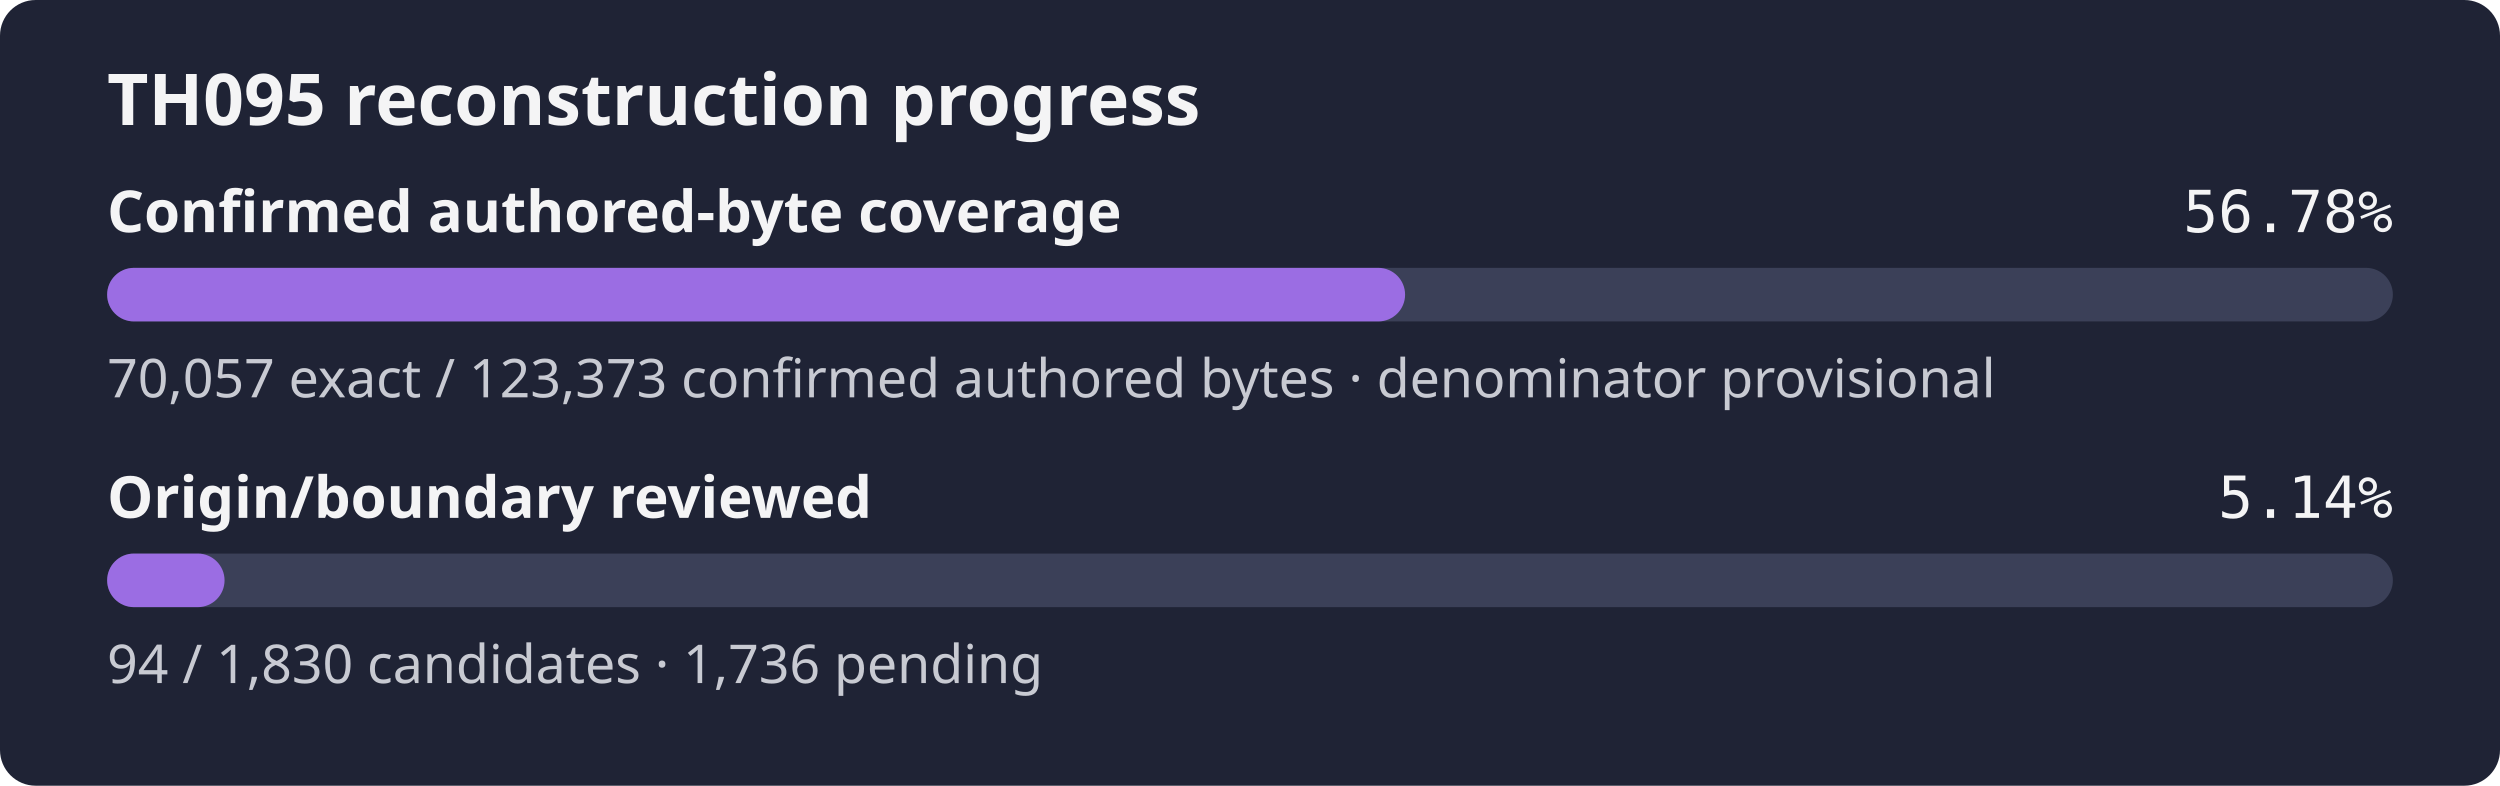
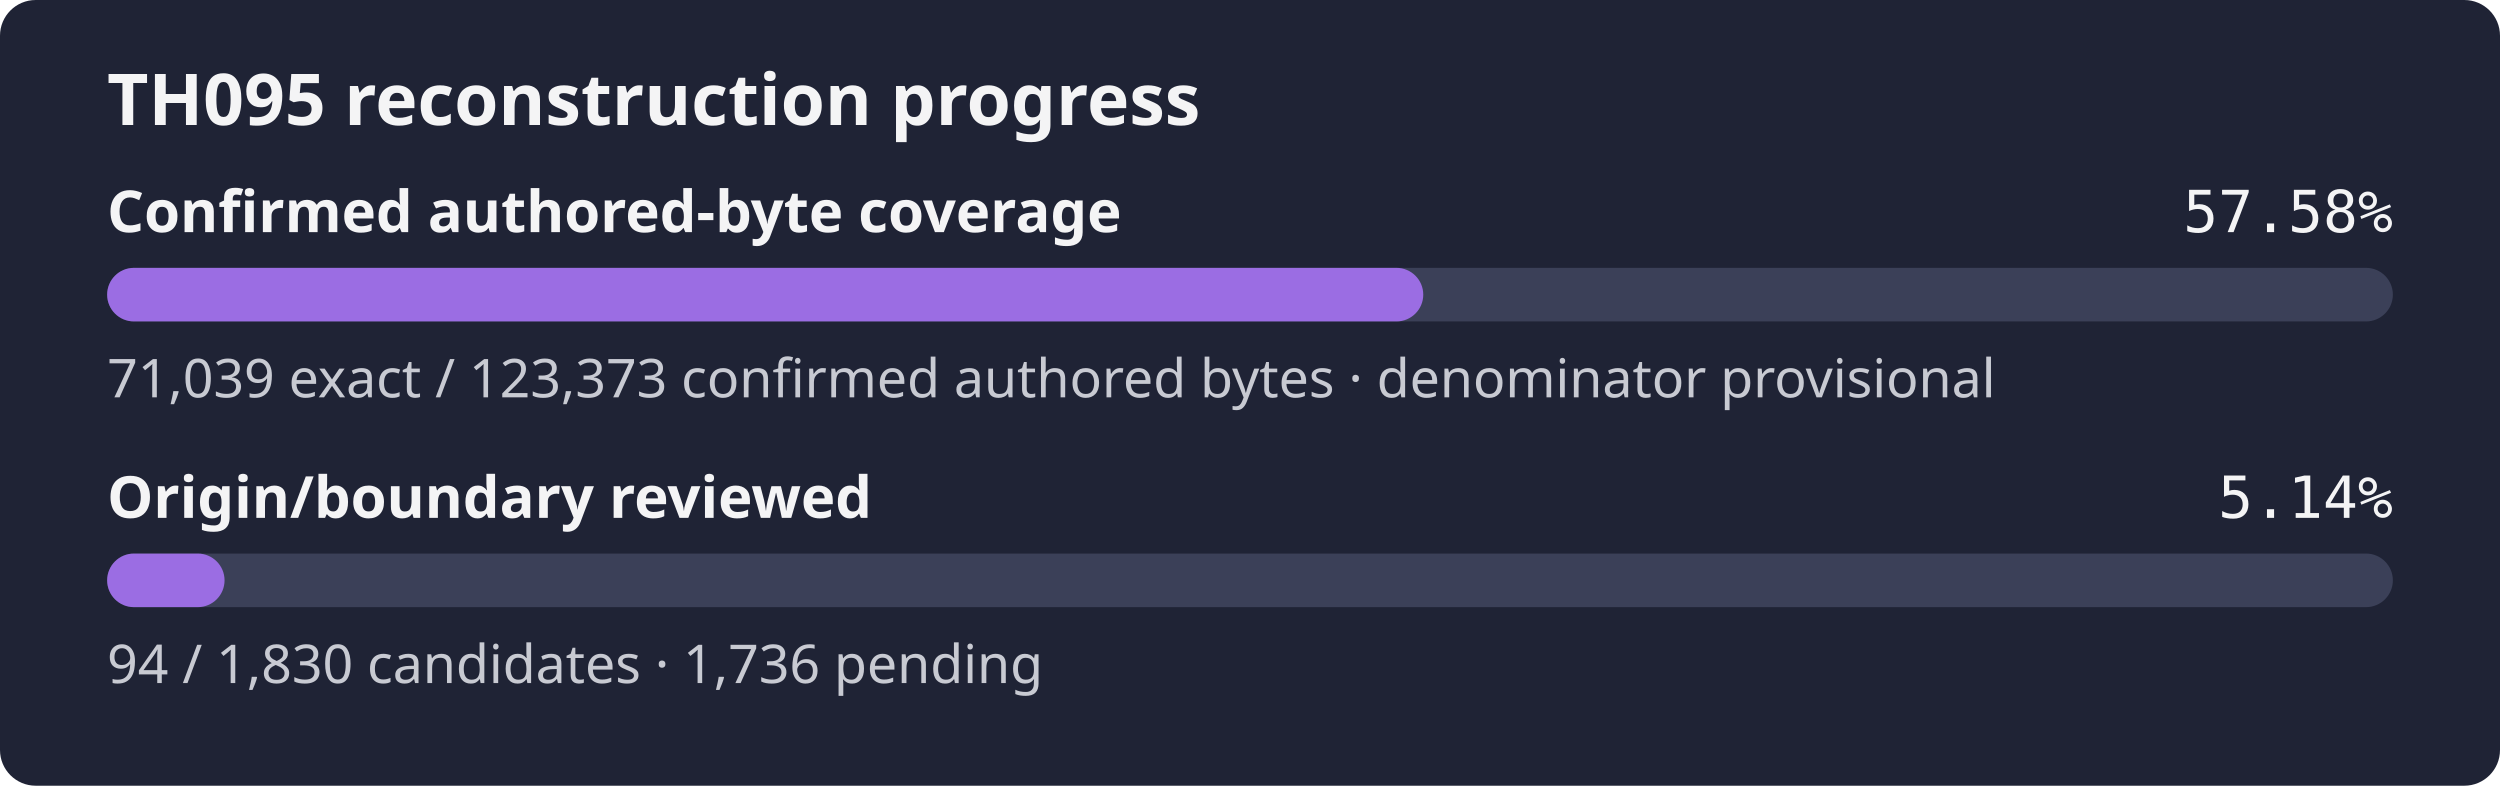
- <svg xmlns="http://www.w3.org/2000/svg" width="560" height="176" role="img" aria-label="TH095 reconstruction progress: 56.78% of the confirmed authored-byte set is exact, origin review 5.14%">
+ <svg xmlns="http://www.w3.org/2000/svg" width="560" height="176" role="img" aria-label="TH095 reconstruction progress: 57.58% of the confirmed authored-byte set is exact, origin review 5.14%">
  <rect width="560" height="176" rx="8" fill="#1f2335" />
  <text x="24" y="28" fill="#f4f4f5" font-family="sans-serif" font-size="16" font-weight="600">TH095 reconstruction progress</text>
  <text x="24" y="52" fill="#f4f4f5" font-family="sans-serif" font-size="13" font-weight="600">Confirmed authored-byte coverage</text>
-   <text x="536" y="52" fill="#f4f4f5" text-anchor="end" font-family="monospace" font-size="13">56.78%</text>
+   <text x="536" y="52" fill="#f4f4f5" text-anchor="end" font-family="monospace" font-size="13">57.58%</text>
  <rect x="24" y="60" width="512" height="12" rx="6" fill="#3b4058" />
-   <rect x="24" y="60" width="290.74" height="12" rx="6" fill="#9b6de3" />
-   <text x="24" y="89" fill="#c8cad2" font-family="sans-serif" font-size="12">70,057 exact / 123,373 confirmed authored bytes · denominator provisional</text>
+   <rect x="24" y="60" width="294.81" height="12" rx="6" fill="#9b6de3" />
+   <text x="24" y="89" fill="#c8cad2" font-family="sans-serif" font-size="12">71,039 exact / 123,373 confirmed authored bytes · denominator provisional</text>
  <text x="24" y="116" fill="#f4f4f5" font-family="sans-serif" font-size="13" font-weight="600">Origin/boundary reviewed</text>
  <text x="536" y="116" fill="#f4f4f5" text-anchor="end" font-family="monospace" font-size="13">5.14%</text>
  <rect x="24" y="124" width="512" height="12" rx="6" fill="#3b4058" />
  <rect x="24" y="124" width="26.30" height="12" rx="6" fill="#9b6de3" />
  <text x="24" y="153" fill="#c8cad2" font-family="sans-serif" font-size="12">94 / 1,830 candidates · 1,736 pending</text>
</svg>
